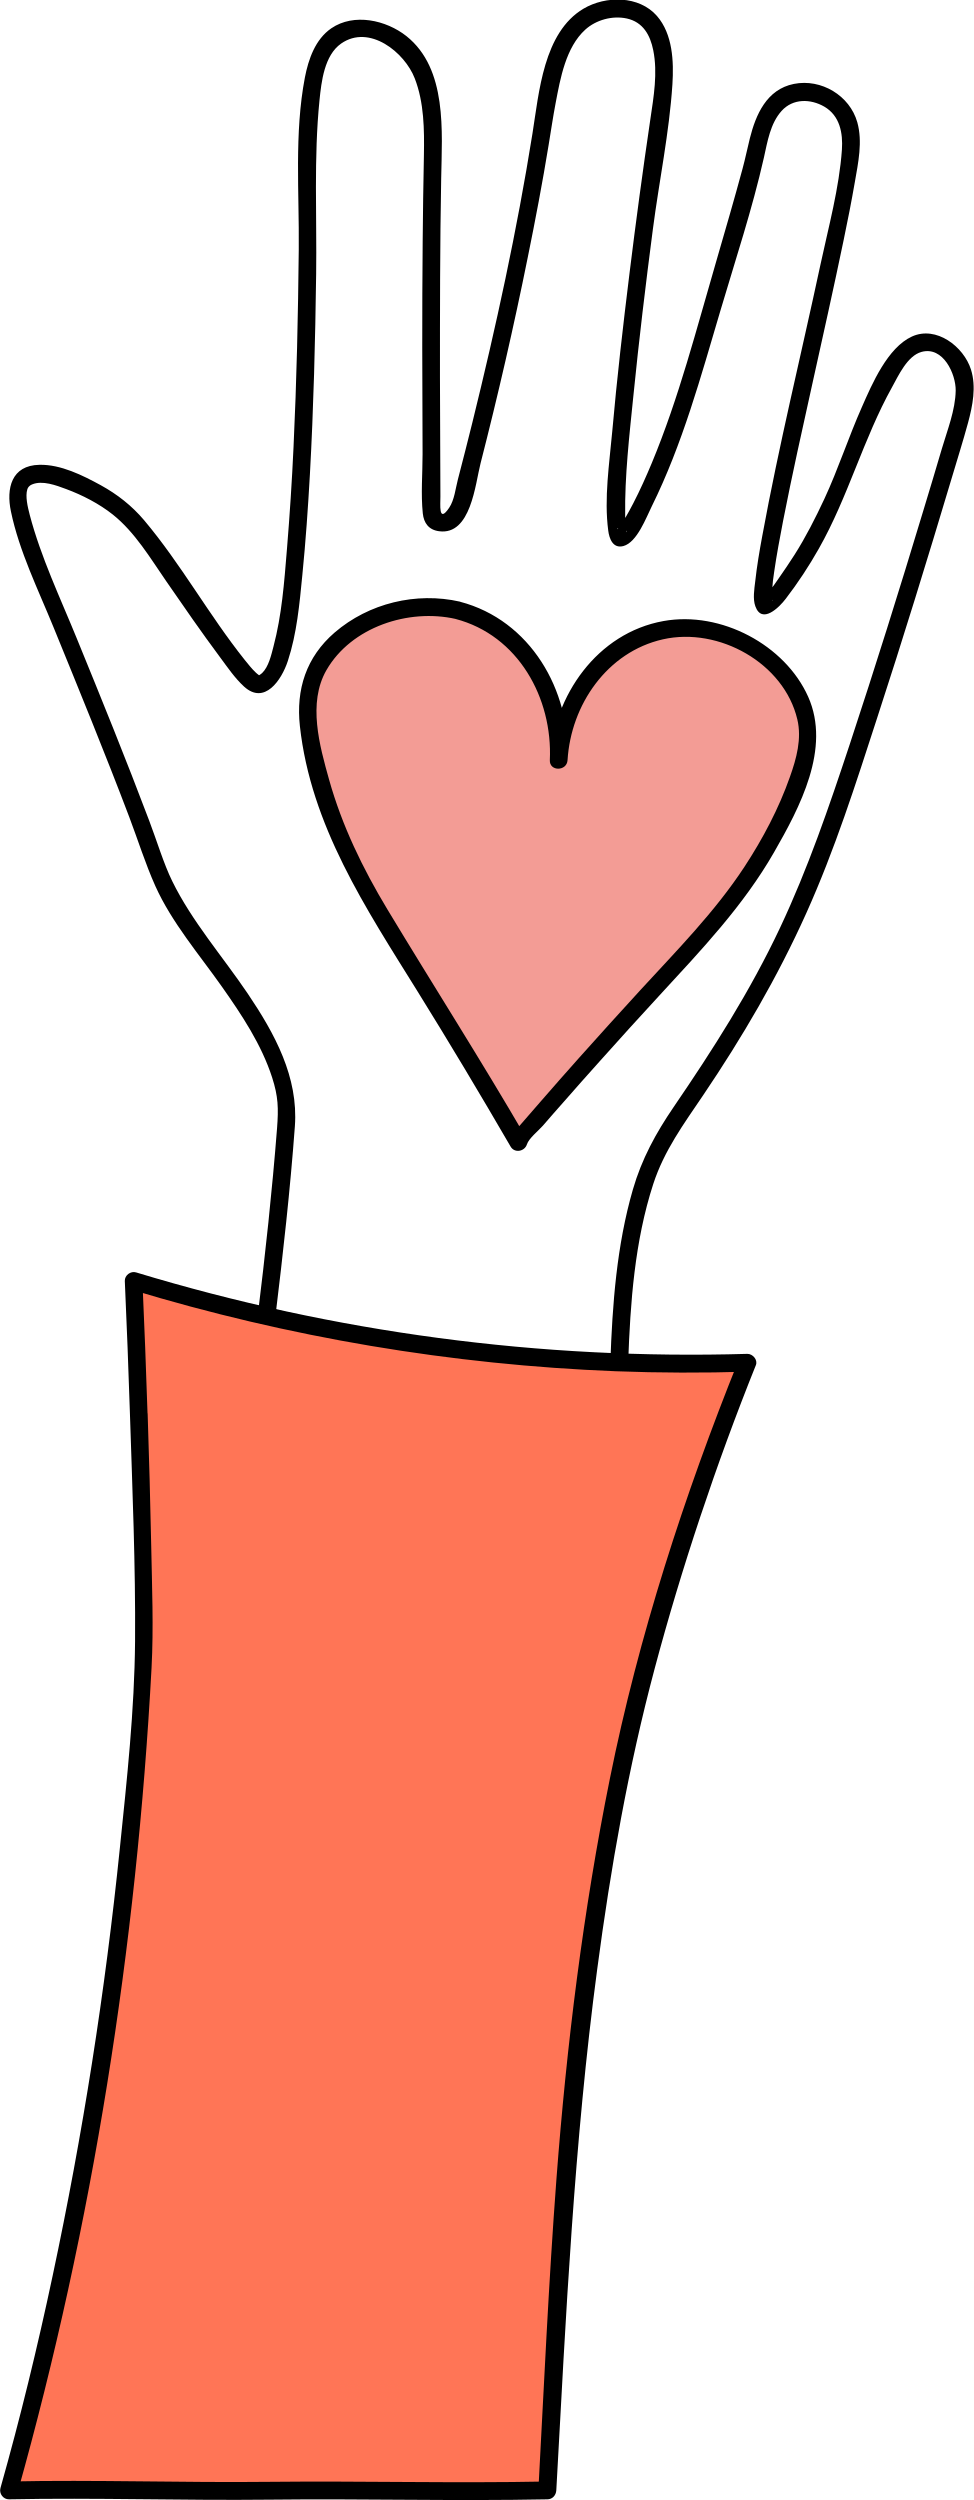
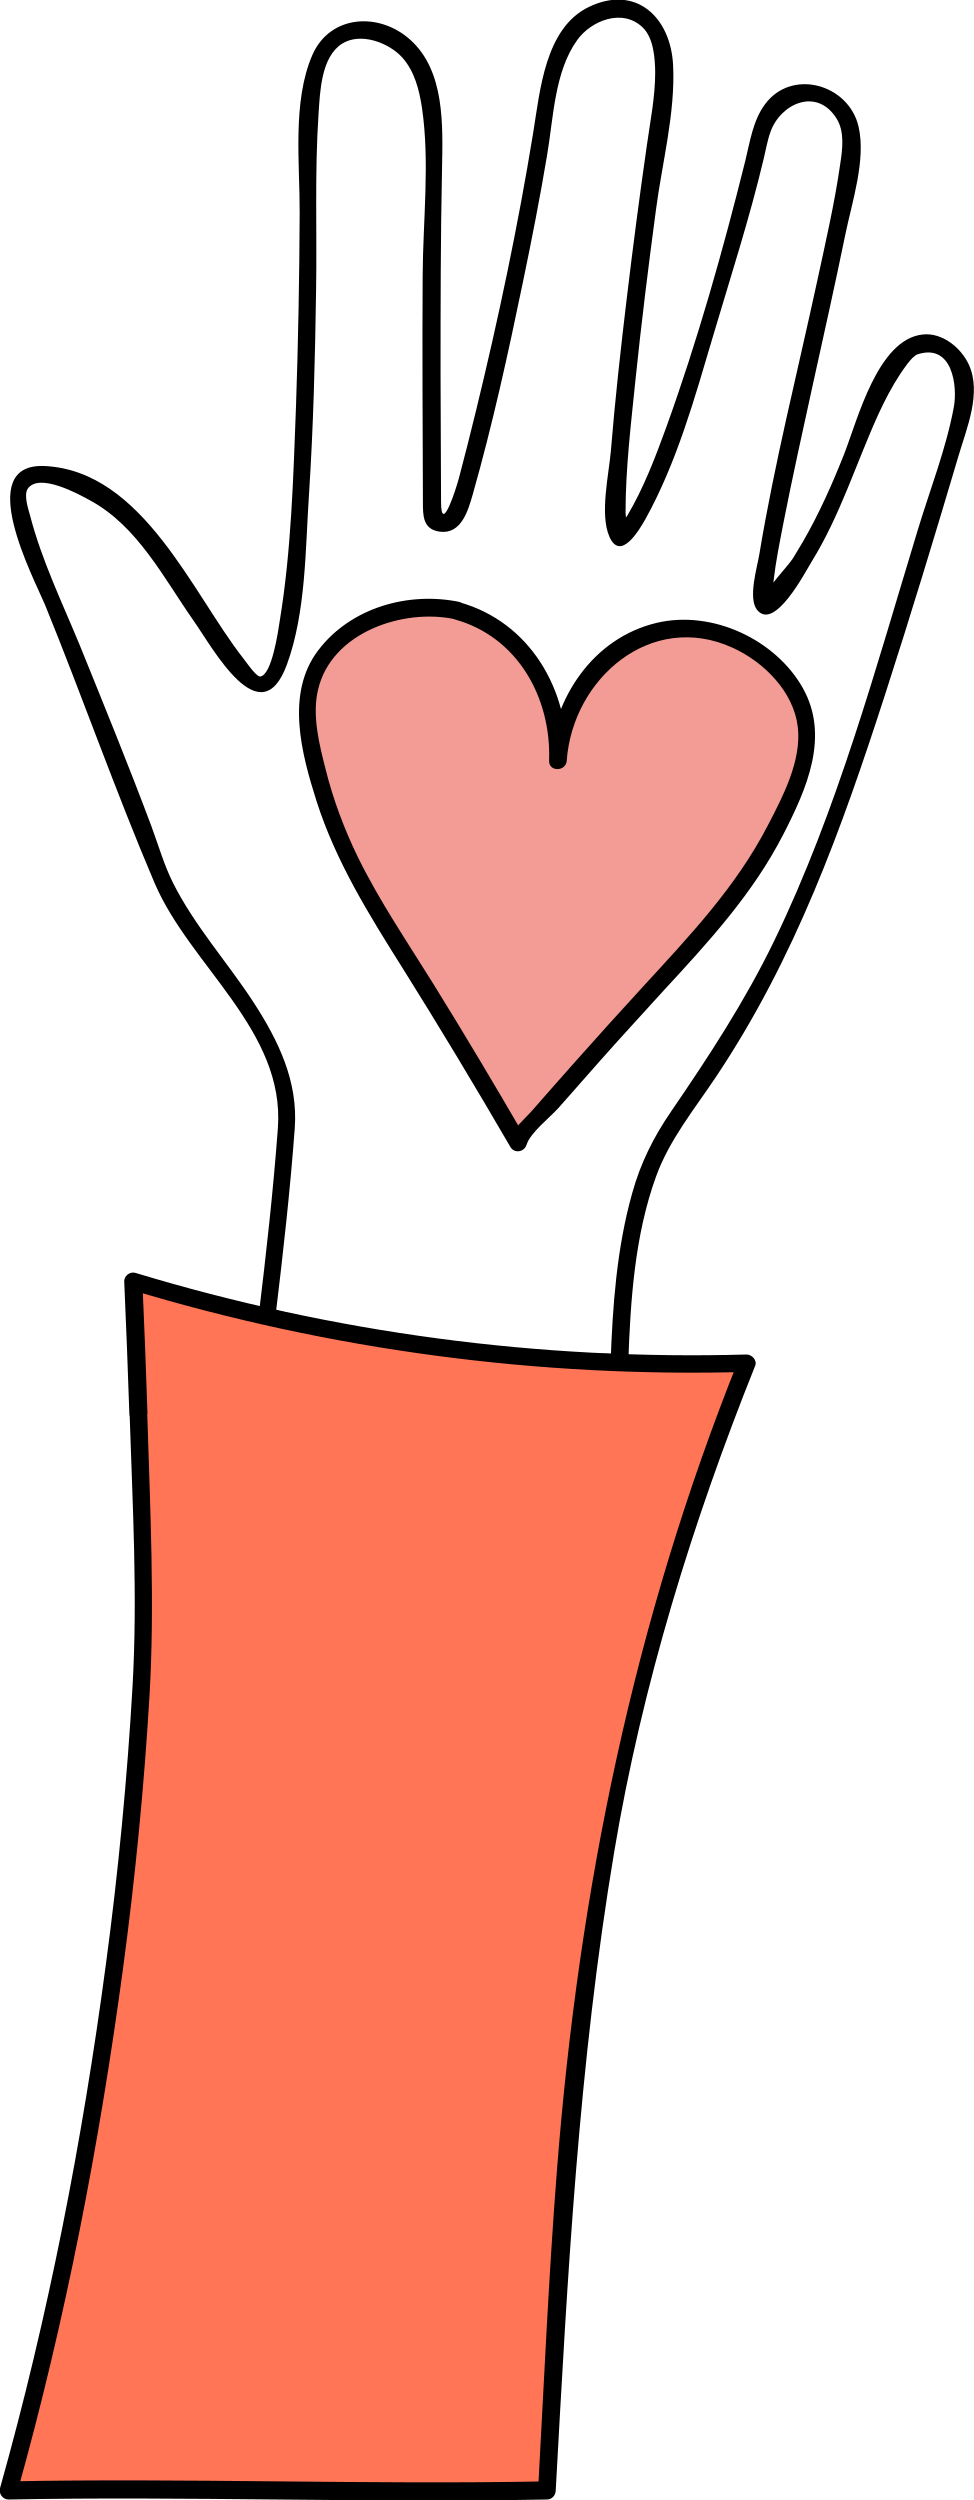
- <svg xmlns="http://www.w3.org/2000/svg" viewBox="0 0 87.38 224.34">
-   <path d="M24.71 118.16c.69-5.68 1.33-11.38 1.75-17.08.33-4.43-1.81-8.33-4.23-11.92-2.25-3.33-5.01-6.48-6.78-10.1-.75-1.52-1.39-3.65-2.06-5.41-2.07-5.49-4.28-10.93-6.5-16.36-1.48-3.63-3.22-7.28-4.22-11.08-.19-.73-.41-1.68-.22-2.29.04-.13.12-.32.43-.45.92-.39 2.18.09 3.04.41 1.46.54 2.98 1.32 4.21 2.3 1.99 1.59 3.36 3.91 4.79 5.98 1.58 2.29 3.16 4.58 4.82 6.81.67.9 1.33 1.88 2.16 2.64 1.83 1.67 3.36-.56 3.93-2.3.81-2.46 1.05-5.14 1.3-7.7.3-3.01.51-6.03.68-9.05.33-5.98.48-11.97.56-17.96.07-5.18-.22-10.45.3-15.6.17-1.67.43-4.03 1.94-5.09 2.54-1.77 5.71.79 6.61 3.13.84 2.17.86 4.58.82 6.88-.05 2.56-.09 5.12-.11 7.68-.06 6.38-.04 12.77-.01 19.15 0 1.75-.16 3.59.02 5.32.09.86.53 1.48 1.46 1.6 2.86.39 3.25-4.25 3.72-6.08 1.57-6.13 2.99-12.3 4.24-18.5.68-3.34 1.32-6.7 1.87-10.07.21-1.26.39-2.52.63-3.77.42-2.21.91-5 2.66-6.59.97-.88 2.44-1.28 3.73-1 1.45.32 2.1 1.49 2.37 2.85.41 2.03.04 4.16-.26 6.19-.68 4.6-1.3 9.2-1.87 13.82s-1.13 9.45-1.55 14.2c-.26 2.88-.74 6-.36 8.89.09.72.42 1.64 1.36 1.39 1.23-.33 2.05-2.57 2.54-3.55 2.77-5.6 4.41-11.65 6.18-17.62 1.34-4.53 2.85-9.08 3.89-13.69.32-1.43.57-3.06 1.59-4.19s2.6-1.09 3.83-.38c1.4.82 1.68 2.37 1.58 3.86-.24 3.44-1.2 6.93-1.92 10.29-1.74 8.13-3.73 16.21-5.23 24.39-.25 1.35-.48 2.7-.63 4.07-.08.68-.23 1.55.01 2.22.59 1.65 2.14.11 2.73-.67 1.09-1.42 2.09-2.94 2.97-4.5 2.63-4.64 3.99-9.85 6.57-14.49.57-1.03 1.37-2.81 2.64-3.16 1.95-.54 3.09 1.99 3.07 3.47-.03 1.76-.75 3.55-1.24 5.21-.55 1.87-1.11 3.74-1.68 5.61-2.11 7-4.3 13.99-6.59 20.93-1.85 5.59-3.74 11.12-6.25 16.45-2.68 5.69-6.01 10.91-9.55 16.09-1.6 2.35-2.86 4.65-3.66 7.41-1.45 5.01-1.84 10.32-2.02 15.51l.8-.8c-10.61-.14-21.16-1.52-31.45-4.1-.99-.25-1.42 1.29-.42 1.54 10.42 2.62 21.13 4.01 31.87 4.16.44 0 .78-.37.8-.8.19-5.36.58-10.87 2.25-16.01.98-3.01 2.73-5.38 4.48-7.97 3.53-5.23 6.66-10.57 9.25-16.33s4.44-11.61 6.36-17.52c2.32-7.11 4.52-14.26 6.66-21.42.5-1.69 1.04-3.38 1.5-5.08.41-1.52.75-3.22.26-4.77-.65-2.06-3.12-3.96-5.3-2.96s-3.57 4.24-4.48 6.31c-1.21 2.72-2.12 5.56-3.38 8.27-.8 1.71-1.66 3.41-2.67 5-.46.72-.94 1.43-1.43 2.13-.26.38-.52.76-.82 1.11-.44.54-.5.25.14.71.22.15.11.16.1.17.08-.26-.01-.71 0-.99.03-.53.1-1.06.18-1.59.22-1.53.51-3.05.8-4.57.81-4.14 1.73-8.26 2.64-12.37s1.91-8.57 2.8-12.86c.36-1.72.7-3.45 1-5.18s.71-3.62.22-5.37c-.68-2.4-3.24-3.93-5.69-3.44s-3.42 2.77-3.95 4.88c-.23.91-.41 1.83-.66 2.74-.75 2.78-1.56 5.55-2.36 8.31-1.77 6.06-3.35 12.25-5.78 18.09-.51 1.22-1.05 2.43-1.66 3.61-.24.46-.48.91-.74 1.35-.14.23-.51.59-.57.84-.03.11-.14.11-.13.14-.14-.2.98.06.81.2.1-.09-.08.21 0-.02.01-.03-.03-.1-.03-.14.02-.25-.07-.85-.07-1.23-.05-3.6.38-7.23.74-10.81.5-4.99 1.1-9.97 1.75-14.95.56-4.3 1.47-8.65 1.75-12.98.13-2.04.03-4.5-1.39-6.13C57.34-.41 54.36-.4 52.36.78c-3.6 2.14-3.99 7.54-4.58 11.21-1.39 8.71-3.28 17.36-5.39 25.92-.42 1.71-.86 3.41-1.3 5.11-.21.8-.31 1.84-.78 2.54-.99 1.47-.78-.33-.79-1.01-.02-3.55-.03-7.1-.04-10.66 0-5.96 0-11.91.11-17.87.07-4.2.57-9.84-3.12-12.78-1.82-1.44-4.71-2.09-6.74-.7-1.44.99-2.05 2.77-2.37 4.41-.96 5.01-.5 10.34-.55 15.42-.06 5.92-.19 11.84-.47 17.75-.14 3.05-.34 6.1-.59 9.15s-.46 5.91-1.21 8.75c-.2.76-.43 1.81-1.02 2.38-.13.12-.25.18-.28.2-.08.07.17.04-.02 0 .11.03-.1-.08-.27-.25-.36-.34-.67-.74-.98-1.12-3.22-4.03-5.72-8.61-9.04-12.55-1.1-1.3-2.4-2.32-3.89-3.14-1.63-.89-3.59-1.87-5.49-1.83-2.54.04-3 2.14-2.57 4.18.74 3.57 2.45 7.03 3.82 10.39 2.31 5.66 4.63 11.32 6.8 17.04.78 2.06 1.44 4.18 2.34 6.19 1.47 3.27 3.93 6.13 5.98 9.04 1.78 2.53 3.54 5.17 4.5 8.14.55 1.71.58 2.75.44 4.57-.44 5.63-1.05 11.25-1.74 16.86-.12 1.02 1.47 1.01 1.59 0Z" />
-   <path d="M41.07 54.76c-5.04-1.23-10.81 1.34-12.79 5.54-.72 1.52-1.06 3.51 0 8.09 1.73 7.42 4.98 12.41 7.99 17.18 2.39 3.79 5.94 9.53 10.23 16.92l.07-.21c5.57-6.47 10.12-11.47 13.17-14.75 3.83-4.13 7.96-8.44 11.02-15.41 1.89-4.31 1.92-6.32 1.5-7.95-1.16-4.43-6.25-8.23-11.55-7.8-5.54.45-10.29 5.45-10.59 11.84.39-6.5-3.63-12.11-9.05-13.44Z" fill="#f39c95" />
-   <path d="M41.28 53.99c-3.93-.89-8.18.13-11.25 2.77-2.55 2.2-3.48 5.1-3.12 8.39.98 8.93 5.91 16.33 10.52 23.75 2.87 4.62 5.66 9.29 8.39 13.99.35.61 1.25.45 1.46-.19.17-.55 1.05-1.24 1.44-1.69.6-.7 1.21-1.39 1.82-2.08 1.11-1.27 2.23-2.53 3.36-3.79 1.75-1.96 3.52-3.91 5.3-5.84 3.72-4.04 7.51-8.02 10.26-12.82 2.3-4.01 5.13-9.32 3.06-13.96s-7.82-7.72-12.98-6.79c-5.95 1.07-9.86 6.69-10.2 12.48h1.59c.29-6.27-3.35-12.56-9.64-14.21-.99-.26-1.42 1.28-.42 1.54 5.63 1.47 8.73 7.1 8.47 12.67-.05 1.03 1.53 1.02 1.59 0 .3-4.96 3.55-9.71 8.56-10.84s10.87 2.13 12.06 7.19c.41 1.73-.08 3.51-.66 5.14-1 2.85-2.44 5.57-4.09 8.09-2.66 4.05-6.06 7.49-9.32 11.04-1.85 2.02-3.69 4.05-5.51 6.09-1.16 1.3-2.31 2.61-3.45 3.92-.62.71-1.24 1.43-1.86 2.14-.36.42-.74.77-.91 1.31l1.46-.19c-4.02-6.92-8.32-13.65-12.45-20.5-2.21-3.67-4.07-7.5-5.23-11.64-.85-3.04-1.93-6.87-.24-9.82 2.23-3.88 7.37-5.55 11.59-4.6 1 .23 1.42-1.31.42-1.54Z" />
-   <path d="M12.45 126.88c-.13-4.01-.28-7.99-.46-11.93a171.06 171.06 0 0 0 27.95 6.02c10.16 1.31 19.32 1.56 27.11 1.32a239.19 239.19 0 0 0-5.51 15.14c-2.04 6.28-3.7 12.27-5.05 17.89-.85 3.56-2.81 12.3-5.04 32.35-1.02 9.14-1.58 21.97-2.34 35.8-7.96.18-14.87-.18-22.83 0s-17.52-.18-25.49 0c3.56-12.64 6.57-26.84 8.91-42.83 1.73-11.82 2.72-22.91 3.2-33.12-.08-6.78-.23-13.66-.46-20.65Z" fill="#ff7556" />
-   <path d="M13.24 126.88c-.13-3.98-.28-7.95-.46-11.93l-1.01.77a173 173 0 0 0 43.48 7.33c3.93.15 7.86.16 11.79.04l-.77-1.01c-4.87 12.12-8.96 24.71-11.54 37.52-2.39 11.83-3.89 23.94-4.8 35.97-.7 9.29-1.12 18.61-1.62 27.91l.8-.8c-8.31.17-16.62-.06-24.92.03-7.8.09-15.6-.2-23.39-.03l.77 1.01c6.76-24.06 10.69-49.08 12.03-74.03.19-3.63.04-7.28-.03-10.91-.08-3.96-.19-7.92-.32-11.87-.03-1.02-1.63-1.03-1.59 0 .22 6.79.51 13.61.46 20.41-.05 6.16-.73 12.39-1.36 18.51a360.485 360.485 0 0 1-6.03 38.39c-1.36 6.41-2.91 12.78-4.69 19.08-.14.49.25 1.02.77 1.01 7.8-.16 15.6.12 23.39.03 8.31-.1 16.62.14 24.92-.03.45 0 .77-.36.8-.8.86-15.64 1.6-31.22 3.67-46.76 1.21-9.12 2.79-18.11 5.16-27s5.51-18.34 9.08-27.22c.19-.48-.29-1.02-.77-1.01-18.55.55-37.1-1.92-54.85-7.31-.48-.15-1.03.26-1.01.77.18 3.98.33 7.95.46 11.93.03 1.02 1.63 1.03 1.59 0Z" />
+ <svg xmlns="http://www.w3.org/2000/svg" viewBox="0 0 39.74 102.03">
+   <path d="M11.24 53.74c.31-2.56.6-5.13.79-7.7.14-1.91-.67-3.58-1.7-5.16s-2.4-3.11-3.27-4.85c-.36-.72-.59-1.52-.87-2.28-.93-2.49-1.94-4.96-2.94-7.43-.71-1.72-1.55-3.46-2.02-5.27-.07-.26-.27-.84-.1-1.1.46-.68 2.09.22 2.56.48 1.93 1.05 2.99 3.16 4.21 4.9.79 1.12 2.73 4.73 3.81 1.79.78-2.14.75-4.7.9-6.93.18-2.78.25-5.56.29-8.34.04-2.39-.06-4.81.1-7.2.06-.88.1-2.31.95-2.86.76-.49 1.92-.05 2.47.56.5.56.69 1.32.8 2.04.33 2.23.04 4.62.03 6.86-.02 3.08 0 6.15.01 9.23 0 .56-.01 1.13.7 1.22.87.11 1.15-.88 1.33-1.51.81-2.85 1.45-5.77 2.05-8.67.36-1.73.7-3.46.99-5.2.26-1.53.3-3.4 1.23-4.69.56-.78 1.84-1.31 2.67-.51.45.44.5 1.25.51 1.83 0 1-.2 1.99-.34 2.98-.3 2.08-.57 4.16-.82 6.24s-.48 4.16-.65 6.24c-.08.94-.46 2.58-.06 3.49.45 1.03 1.21-.25 1.48-.73 1.28-2.32 2-4.92 2.75-7.45s1.49-4.81 2.07-7.25c.09-.37.15-.75.28-1.1.41-1.14 1.89-1.83 2.7-.52.33.54.23 1.26.14 1.85-.23 1.61-.6 3.2-.94 4.78-.8 3.7-1.74 7.4-2.36 11.14-.08.51-.47 1.77-.1 2.26.71.91 1.97-1.53 2.23-1.95 1.18-1.91 1.82-4.03 2.74-6.05.25-.54.54-1.1.87-1.6.09-.13.47-.74.72-.82 1.43-.46 1.63 1.31 1.48 2.14-.31 1.7-.98 3.39-1.48 5.05-1.71 5.62-3.28 11.43-5.85 16.74-1.19 2.46-2.67 4.72-4.21 6.97-.72 1.05-1.25 2.11-1.59 3.34-.63 2.24-.8 4.6-.88 6.92l.36-.36c-4.83-.07-9.61-.7-14.3-1.86-.45-.11-.65.59-.19.7a63.83 63.83 0 0 0 14.49 1.89c.2 0 .35-.17.36-.36.09-2.55.26-5.21 1.14-7.63.54-1.48 1.55-2.72 2.42-4.02 3.26-4.87 5.15-10.15 6.94-15.69 1.04-3.22 2.02-6.45 2.98-9.69.33-1.12.95-2.56.42-3.72-.32-.69-1.08-1.31-1.87-1.23-1.85.18-2.67 3.49-3.23 4.91-.48 1.21-1.01 2.4-1.66 3.53-.14.24-.28.47-.42.7-.22.34-1.08 1.21-1.12 1.55-.01.08.27.34.28.13 0-.05-.02-.13 0-.17.06-.15.03-.42.05-.59.09-.79.25-1.57.4-2.35.37-1.89.79-3.77 1.2-5.65.45-2.04.91-4.09 1.33-6.14.27-1.32.85-3.05.54-4.4-.4-1.74-2.74-2.4-3.83-.9-.48.66-.6 1.5-.79 2.28-.91 3.66-1.96 7.38-3.24 10.92-.44 1.21-.91 2.44-1.57 3.56-.04.06-.36.49-.36.54.01.08.29.15.31.07.06-.18-.03-.52-.03-.72 0-1.79.22-3.6.4-5.37.24-2.33.53-4.66.84-6.98.25-1.92.8-3.98.7-5.92S25.96-.64 24.04.28c-1.8.86-2 3.43-2.28 5.14-.62 3.81-1.42 7.59-2.33 11.33-.22.92-.46 1.84-.7 2.76-.11.42-.73 2.37-.73.96 0-1.7-.02-3.4-.02-5.1 0-2.83 0-5.65.06-8.48.03-1.75.13-3.99-1.3-5.27-1.27-1.14-3.27-1.02-3.99.62-.83 1.91-.51 4.43-.52 6.45-.01 2.63-.06 5.26-.15 7.9-.11 2.9-.19 5.86-.66 8.73-.06.39-.32 2.26-.81 2.29-.16 0-.57-.6-.68-.74-2.08-2.65-4.09-7.64-8.09-7.85-2.97-.15-.45 4.59 0 5.67 1.53 3.76 2.88 7.62 4.47 11.35 1.45 3.39 5.33 6.02 5.03 10.01-.19 2.57-.48 5.14-.79 7.7-.06.46.67.46.72 0Z" />
+   <path d="M18.67 24.92c-2.29-.56-4.91.61-5.81 2.52-.33.69-.48 1.6 0 3.68.78 3.37 2.27 5.64 3.63 7.81 1.09 1.72 2.7 4.34 4.65 7.69l.03-.1c2.53-2.94 4.6-5.21 5.99-6.71 1.74-1.88 3.62-3.84 5.01-7.01.86-1.96.87-2.88.68-3.62-.53-2.01-2.84-3.74-5.25-3.55-2.52.21-4.68 2.48-4.81 5.38.18-2.95-1.65-5.51-4.12-6.11Z" fill="#f39c95" />
+   <path d="M18.77 24.57c-2.09-.44-4.46.22-5.79 1.98s-.68 4.2-.06 6.15c.79 2.47 2.14 4.63 3.51 6.81 1.51 2.41 2.97 4.84 4.4 7.3.16.28.57.21.66-.09.15-.49.95-1.11 1.3-1.5.57-.65 1.15-1.3 1.72-1.95.85-.96 1.72-1.9 2.58-2.85 1.83-1.98 3.64-3.95 4.88-6.37.95-1.85 1.9-3.99.8-5.96s-3.68-3.21-5.97-2.67c-2.6.62-4.21 3.06-4.39 5.62h.72c.1-2.89-1.51-5.66-4.38-6.46-.45-.12-.64.57-.19.7 2.57.71 3.94 3.2 3.85 5.76-.02.47.69.46.72 0 .24-3.34 3.44-6.13 6.78-4.6 1.27.58 2.48 1.79 2.65 3.23.16 1.37-.61 2.84-1.22 4.01-1.3 2.52-3.21 4.53-5.11 6.6-.91.99-1.82 2-2.71 3-.6.67-1.19 1.35-1.79 2.03-.31.36-.81.75-.95 1.21l.66-.09c-1.23-2.12-2.48-4.22-3.77-6.3-1.05-1.69-2.18-3.35-3.06-5.14-.56-1.15-1.01-2.35-1.32-3.59-.26-1.02-.56-2.2-.31-3.25.54-2.34 3.47-3.33 5.58-2.88.45.1.65-.6.19-.7Z" />
+   <path d="M5.66 57.71c-.06-1.82-.13-3.63-.21-5.42 3.54 1.08 7.81 2.11 12.71 2.74 4.62.6 8.78.71 12.33.6-.86 2.13-1.71 4.43-2.5 6.88-.93 2.85-1.68 5.58-2.29 8.14-.39 1.62-1.28 5.59-2.29 14.71-.46 4.16-.72 9.99-1.06 16.28-3.62.08-6.76-.08-10.38 0s-7.97-.08-11.59 0C2 95.89 3.37 89.44 4.43 82.16c.79-5.37 1.23-10.42 1.45-15.06-.04-3.08-.11-6.21-.21-9.39Z" fill="#ff7556" />
+   <path d="M6.02 57.71c-.06-1.81-.13-3.62-.21-5.42l-.46.35a79.165 79.165 0 0 0 25.13 3.35l-.35-.46c-4.27 10.66-6.51 21.62-7.4 33.04-.34 4.35-.53 8.71-.77 13.06l.36-.36c-7.32.14-14.65-.14-21.97 0l.35.46C2.67 94.7 4.06 87.5 5.03 80.27c.49-3.66.85-7.34 1.07-11.03s.03-7.69-.09-11.52c-.01-.46-.74-.47-.72 0 .12 3.69.33 7.41.12 11.09s-.58 7.59-1.09 11.37c-.96 7.2-2.35 14.36-4.32 21.37-.06.22.11.46.35.46 7.32-.14 14.65.14 21.97 0 .2 0 .35-.16.36-.36.48-8.74.94-17.45 2.39-26.09 1.14-6.8 3.19-13.43 5.75-19.82.09-.22-.13-.46-.35-.46-8.44.24-16.86-.88-24.94-3.33-.22-.07-.47.12-.46.35.08 1.81.15 3.62.21 5.42.02.46.74.47.72 0Z" />
</svg>
